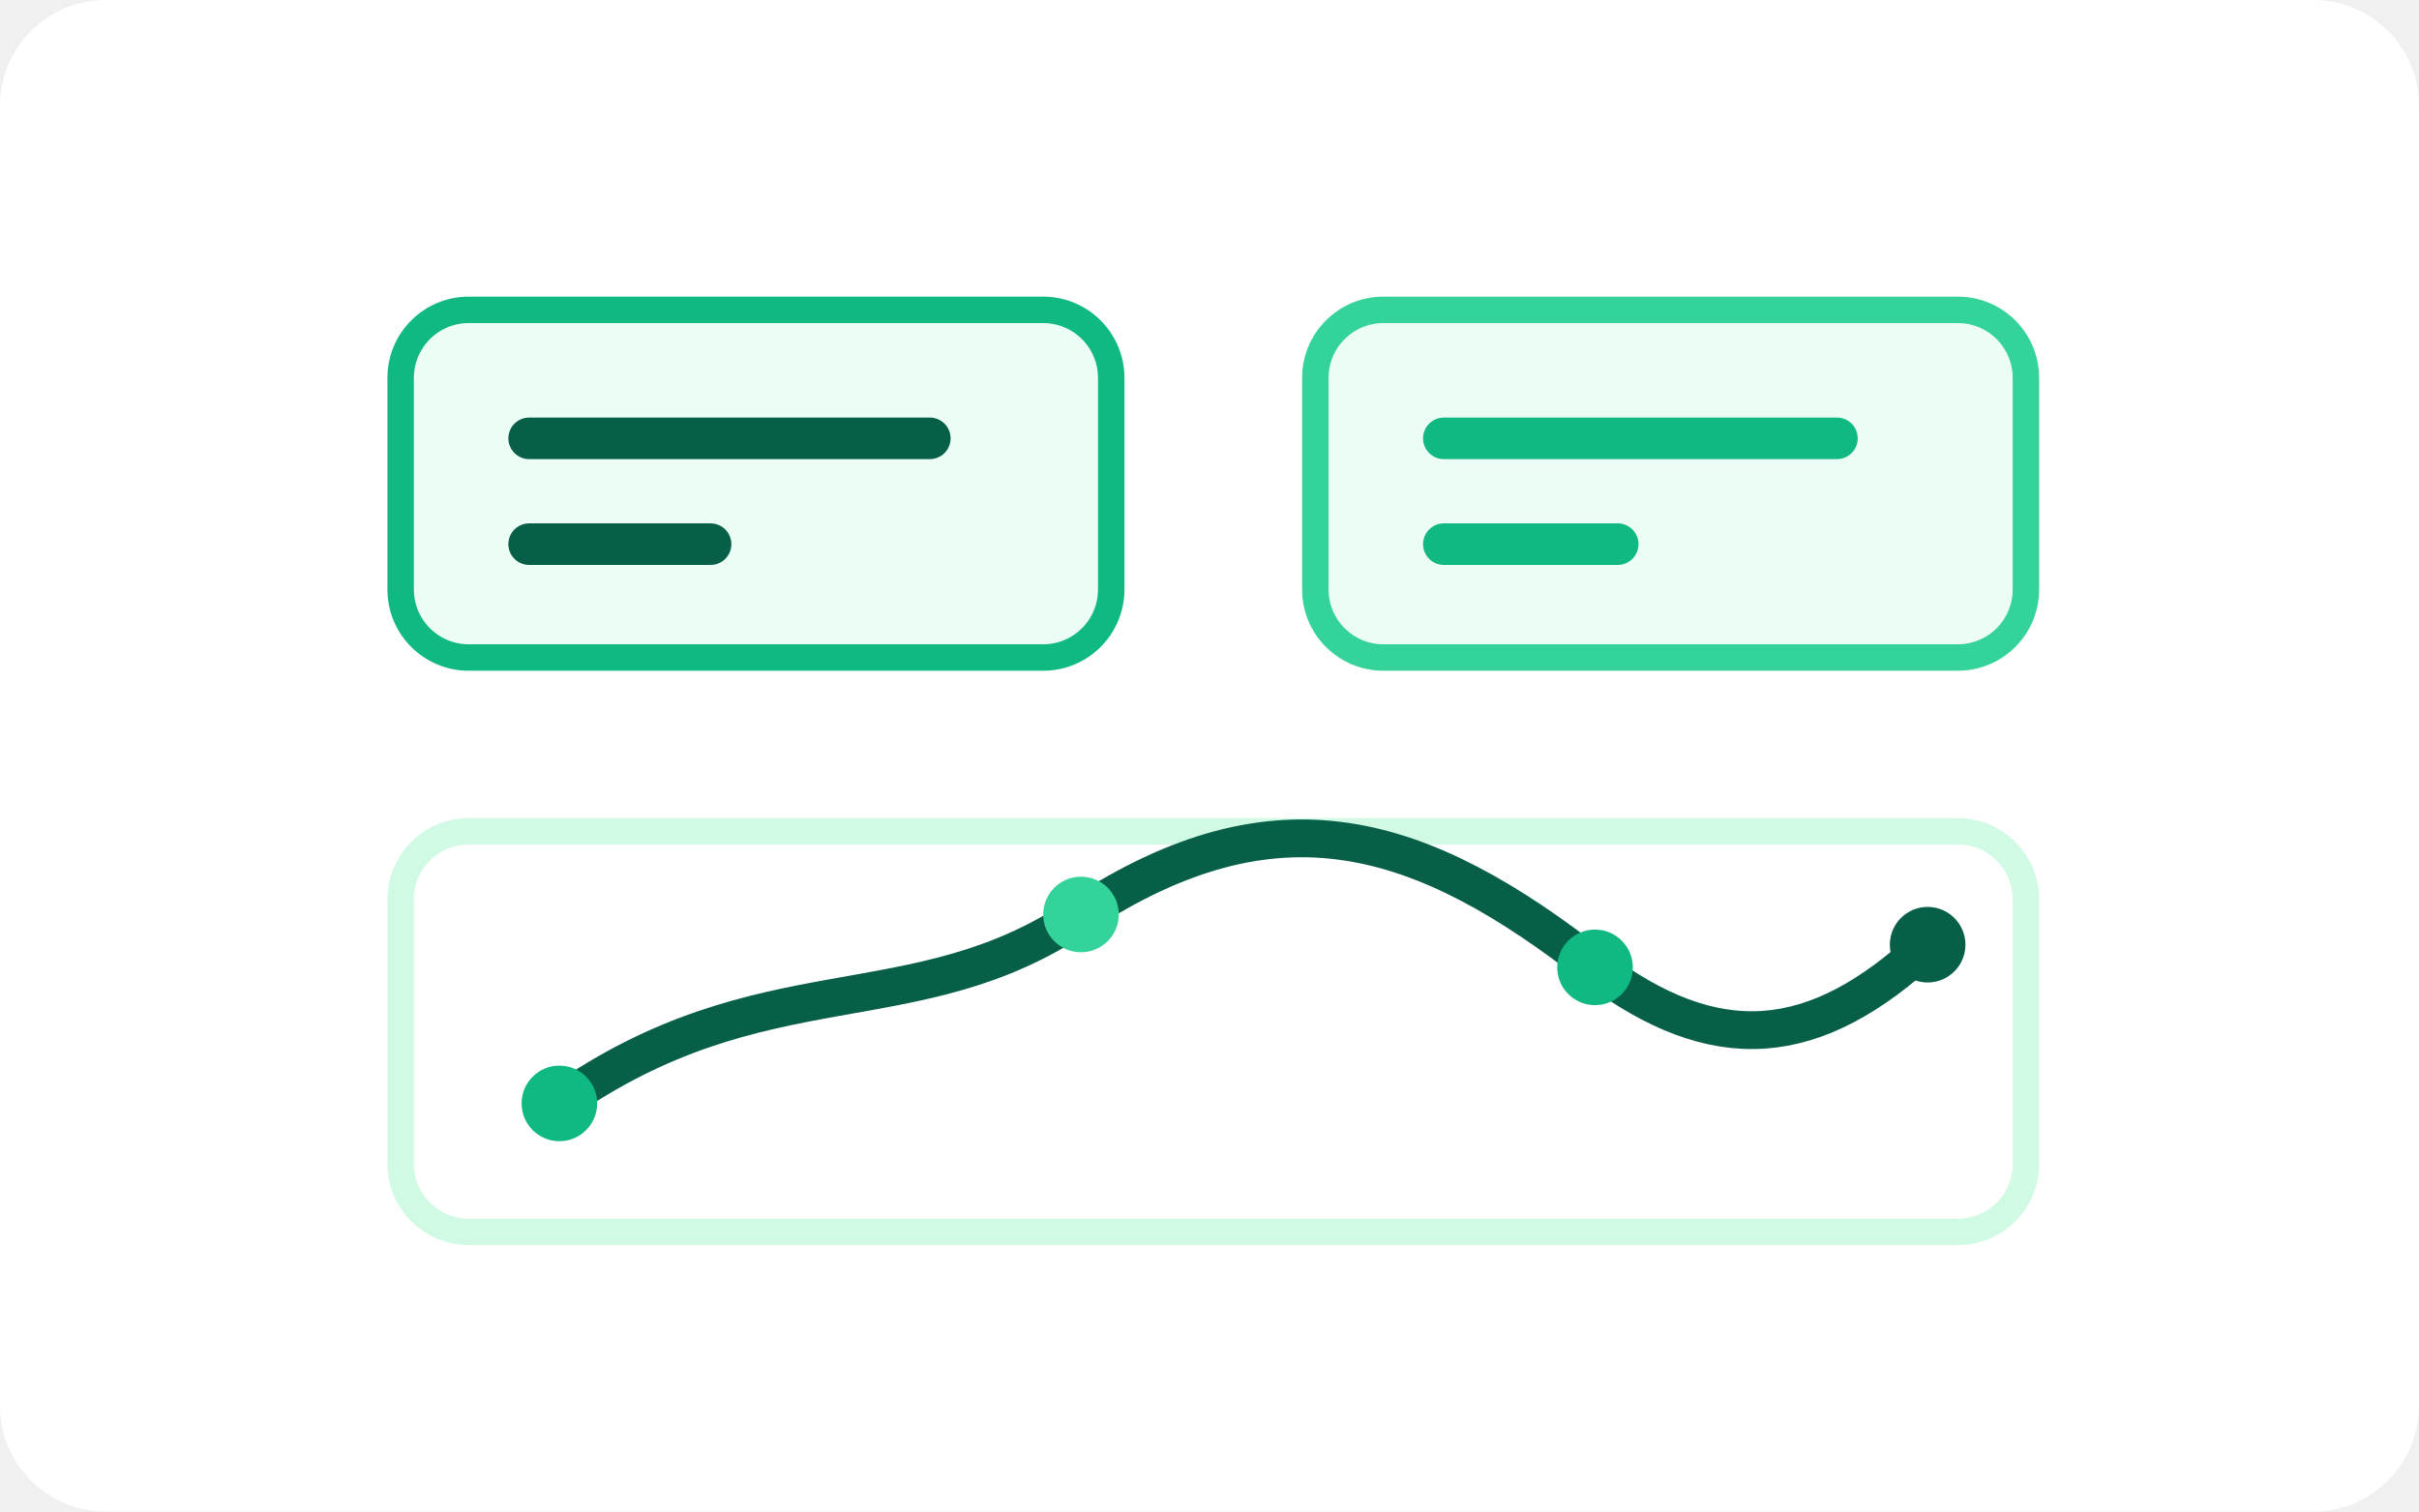
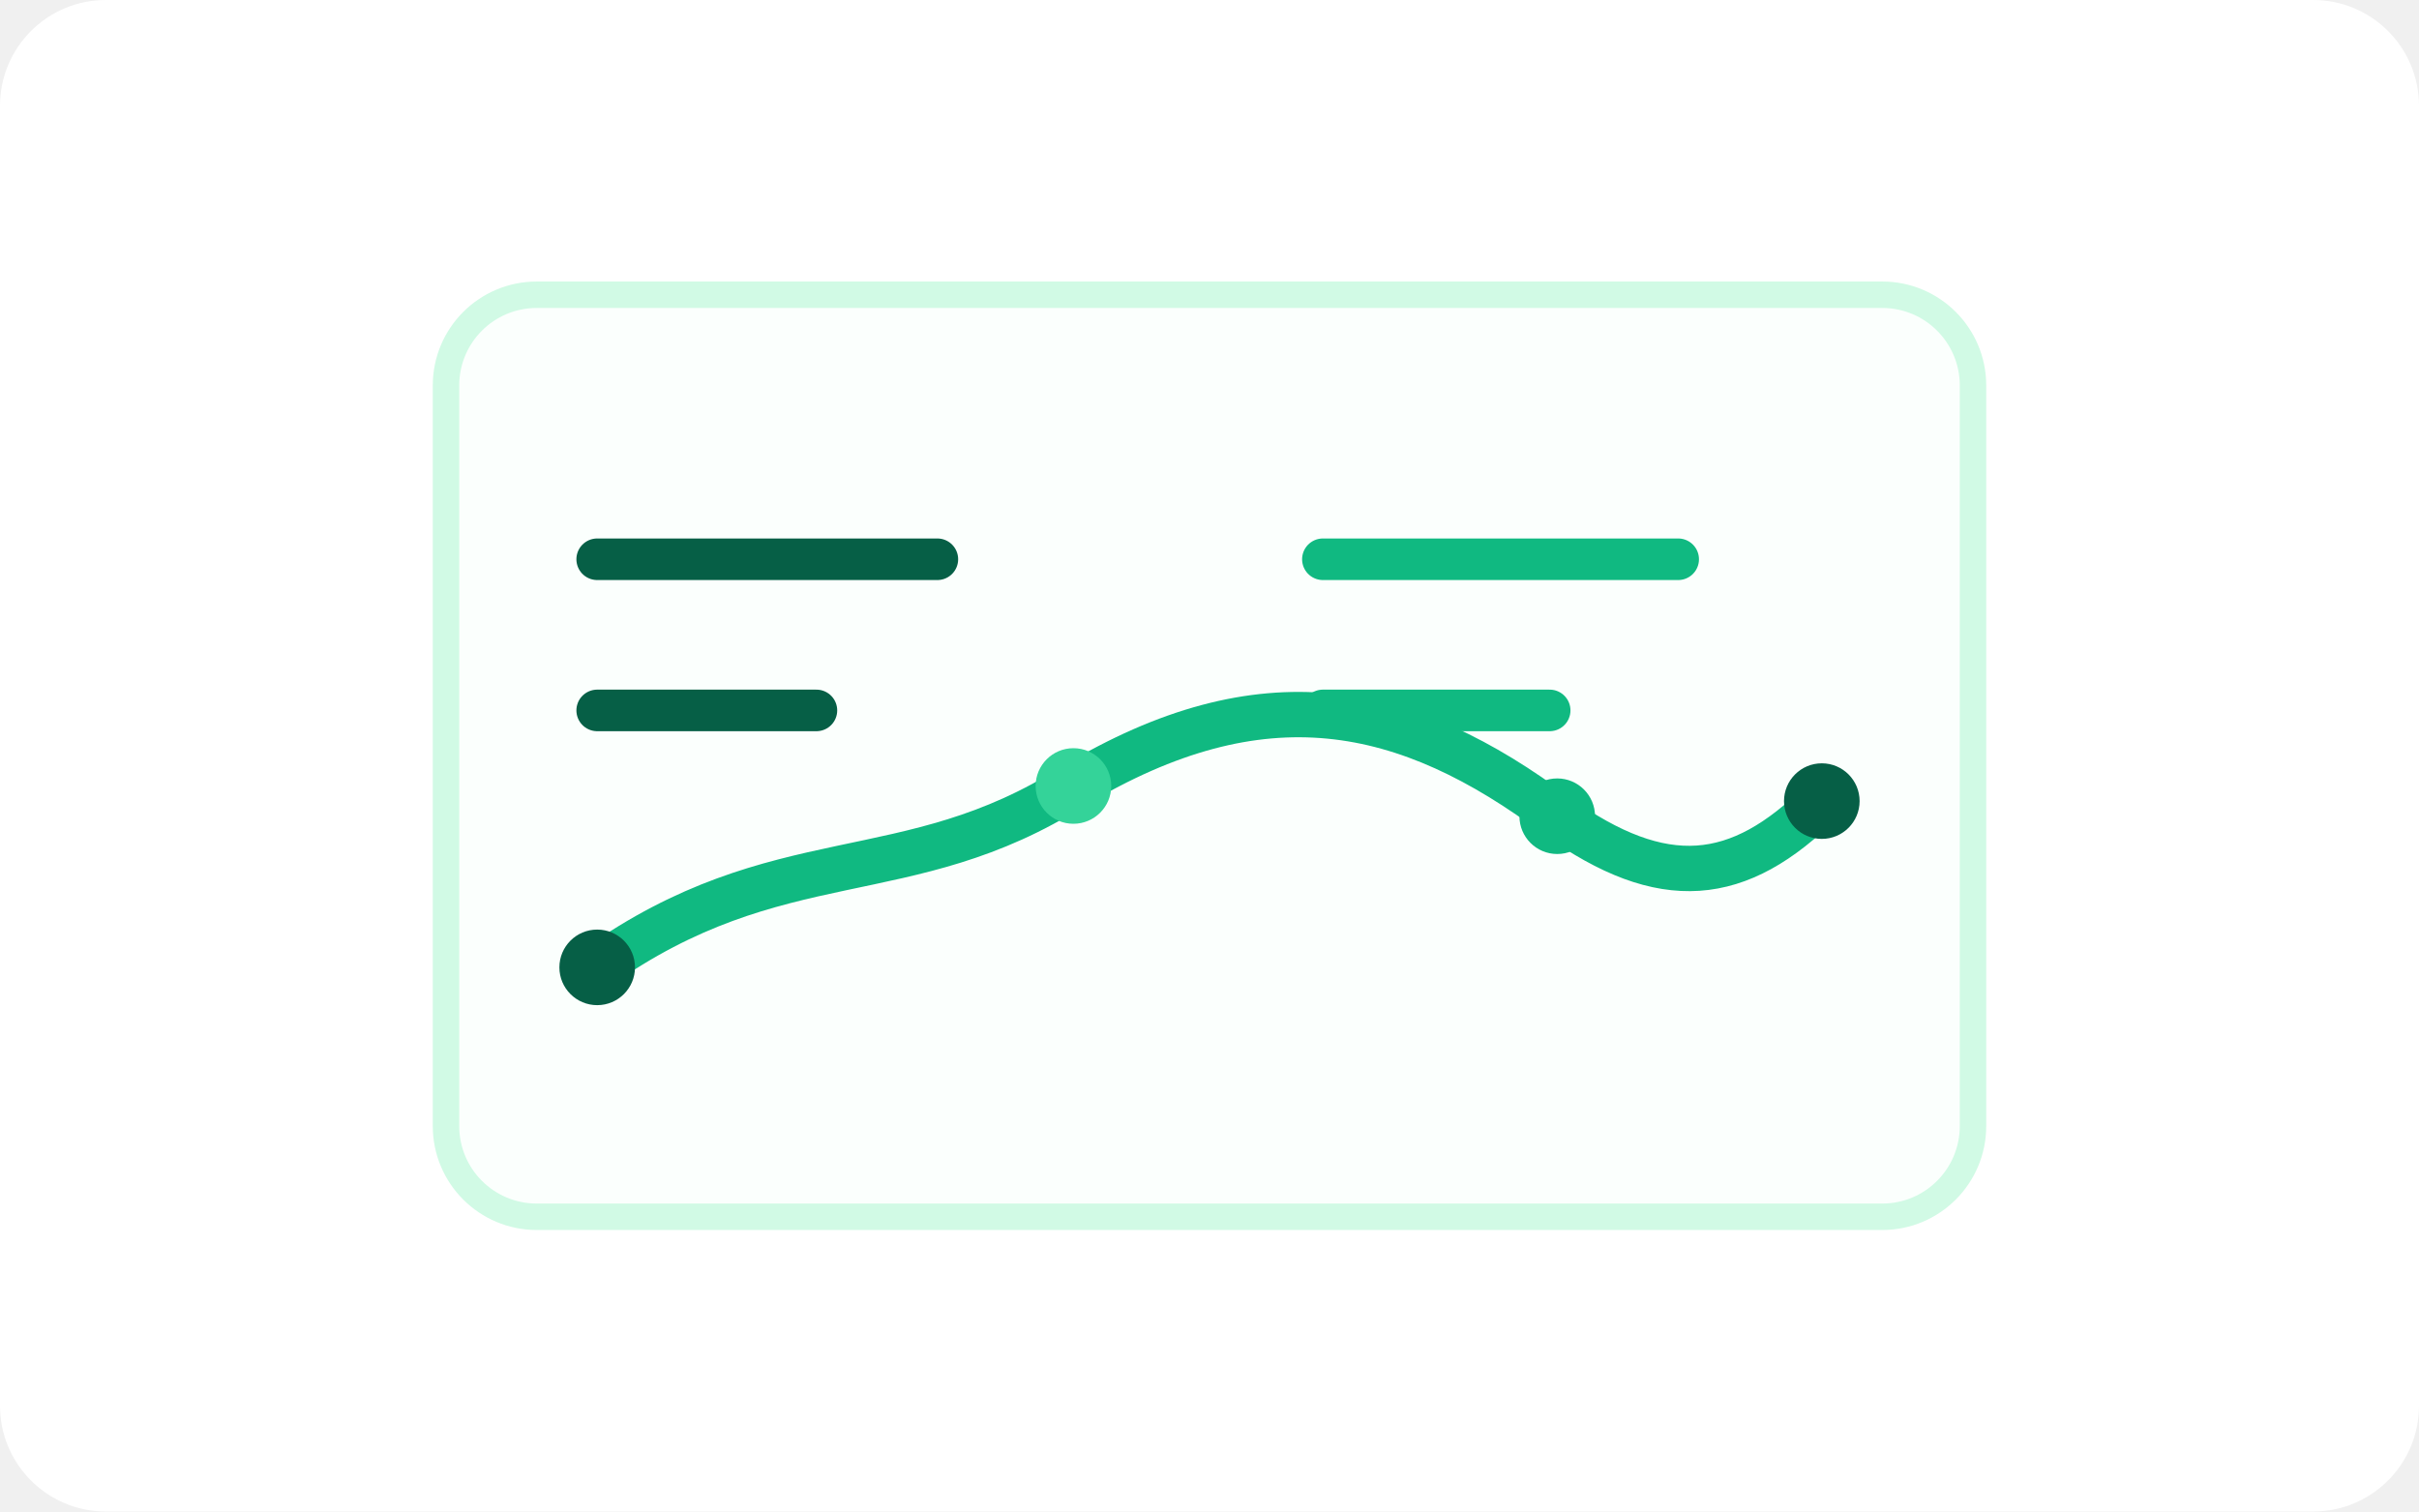
<svg xmlns="http://www.w3.org/2000/svg" viewBox="0 0 640 400" role="img" aria-label="Dashboard abstract preview">
  <rect width="640" height="400" rx="28" fill="#ffffff" />
-   <g transform="translate(106 82)">
-     <rect x="0" y="0" width="188" height="92" rx="18" fill="#ecfdf5" stroke="#10b981" stroke-width="7" />
-     <rect x="242" y="0" width="188" height="92" rx="18" fill="#ecfdf5" stroke="#34d399" stroke-width="7" />
-     <rect x="0" y="138" width="430" height="106" rx="18" fill="#ffffff" stroke="#d1fae5" stroke-width="7" />
-     <path d="M34 62h48M34 34h106" stroke="#065f46" stroke-width="11" stroke-linecap="round" />
-     <path d="M276 62h46M276 34h104" stroke="#10b981" stroke-width="11" stroke-linecap="round" />
-     <path d="M42 210c54-38 94-20 138-50c52-34 90-22 136 14c32 24 58 22 88-6" fill="none" stroke="#065f46" stroke-width="10" stroke-linecap="round" />
-     <circle cx="42" cy="210" r="10" fill="#10b981" />
-     <circle cx="180" cy="160" r="10" fill="#34d399" />
-     <circle cx="316" cy="174" r="10" fill="#10b981" />
-     <circle cx="404" cy="168" r="10" fill="#065f46" />
+   <g transform="translate(118 78)">
+     <rect x="0" y="0" width="404" height="244" rx="24" fill="#fbfffd" stroke="#d1fae5" stroke-width="7" />
+     <path d="M40 70h90M40 110h58" stroke="#065f46" stroke-width="11" stroke-linecap="round" />
+     <path d="M232 70h94M232 110h60" stroke="#10b981" stroke-width="11" stroke-linecap="round" />
+     <path d="M40 178c48-34 82-20 126-48c50-30 88-22 128 8c28 20 48 18 70-4" fill="none" stroke="#10b981" stroke-width="12" stroke-linecap="round" />
+     <circle cx="40" cy="178" r="10" fill="#065f46" />
+     <circle cx="166" cy="130" r="10" fill="#34d399" />
+     <circle cx="294" cy="138" r="10" fill="#10b981" />
+     <circle cx="364" cy="134" r="10" fill="#065f46" />
  </g>
</svg>
